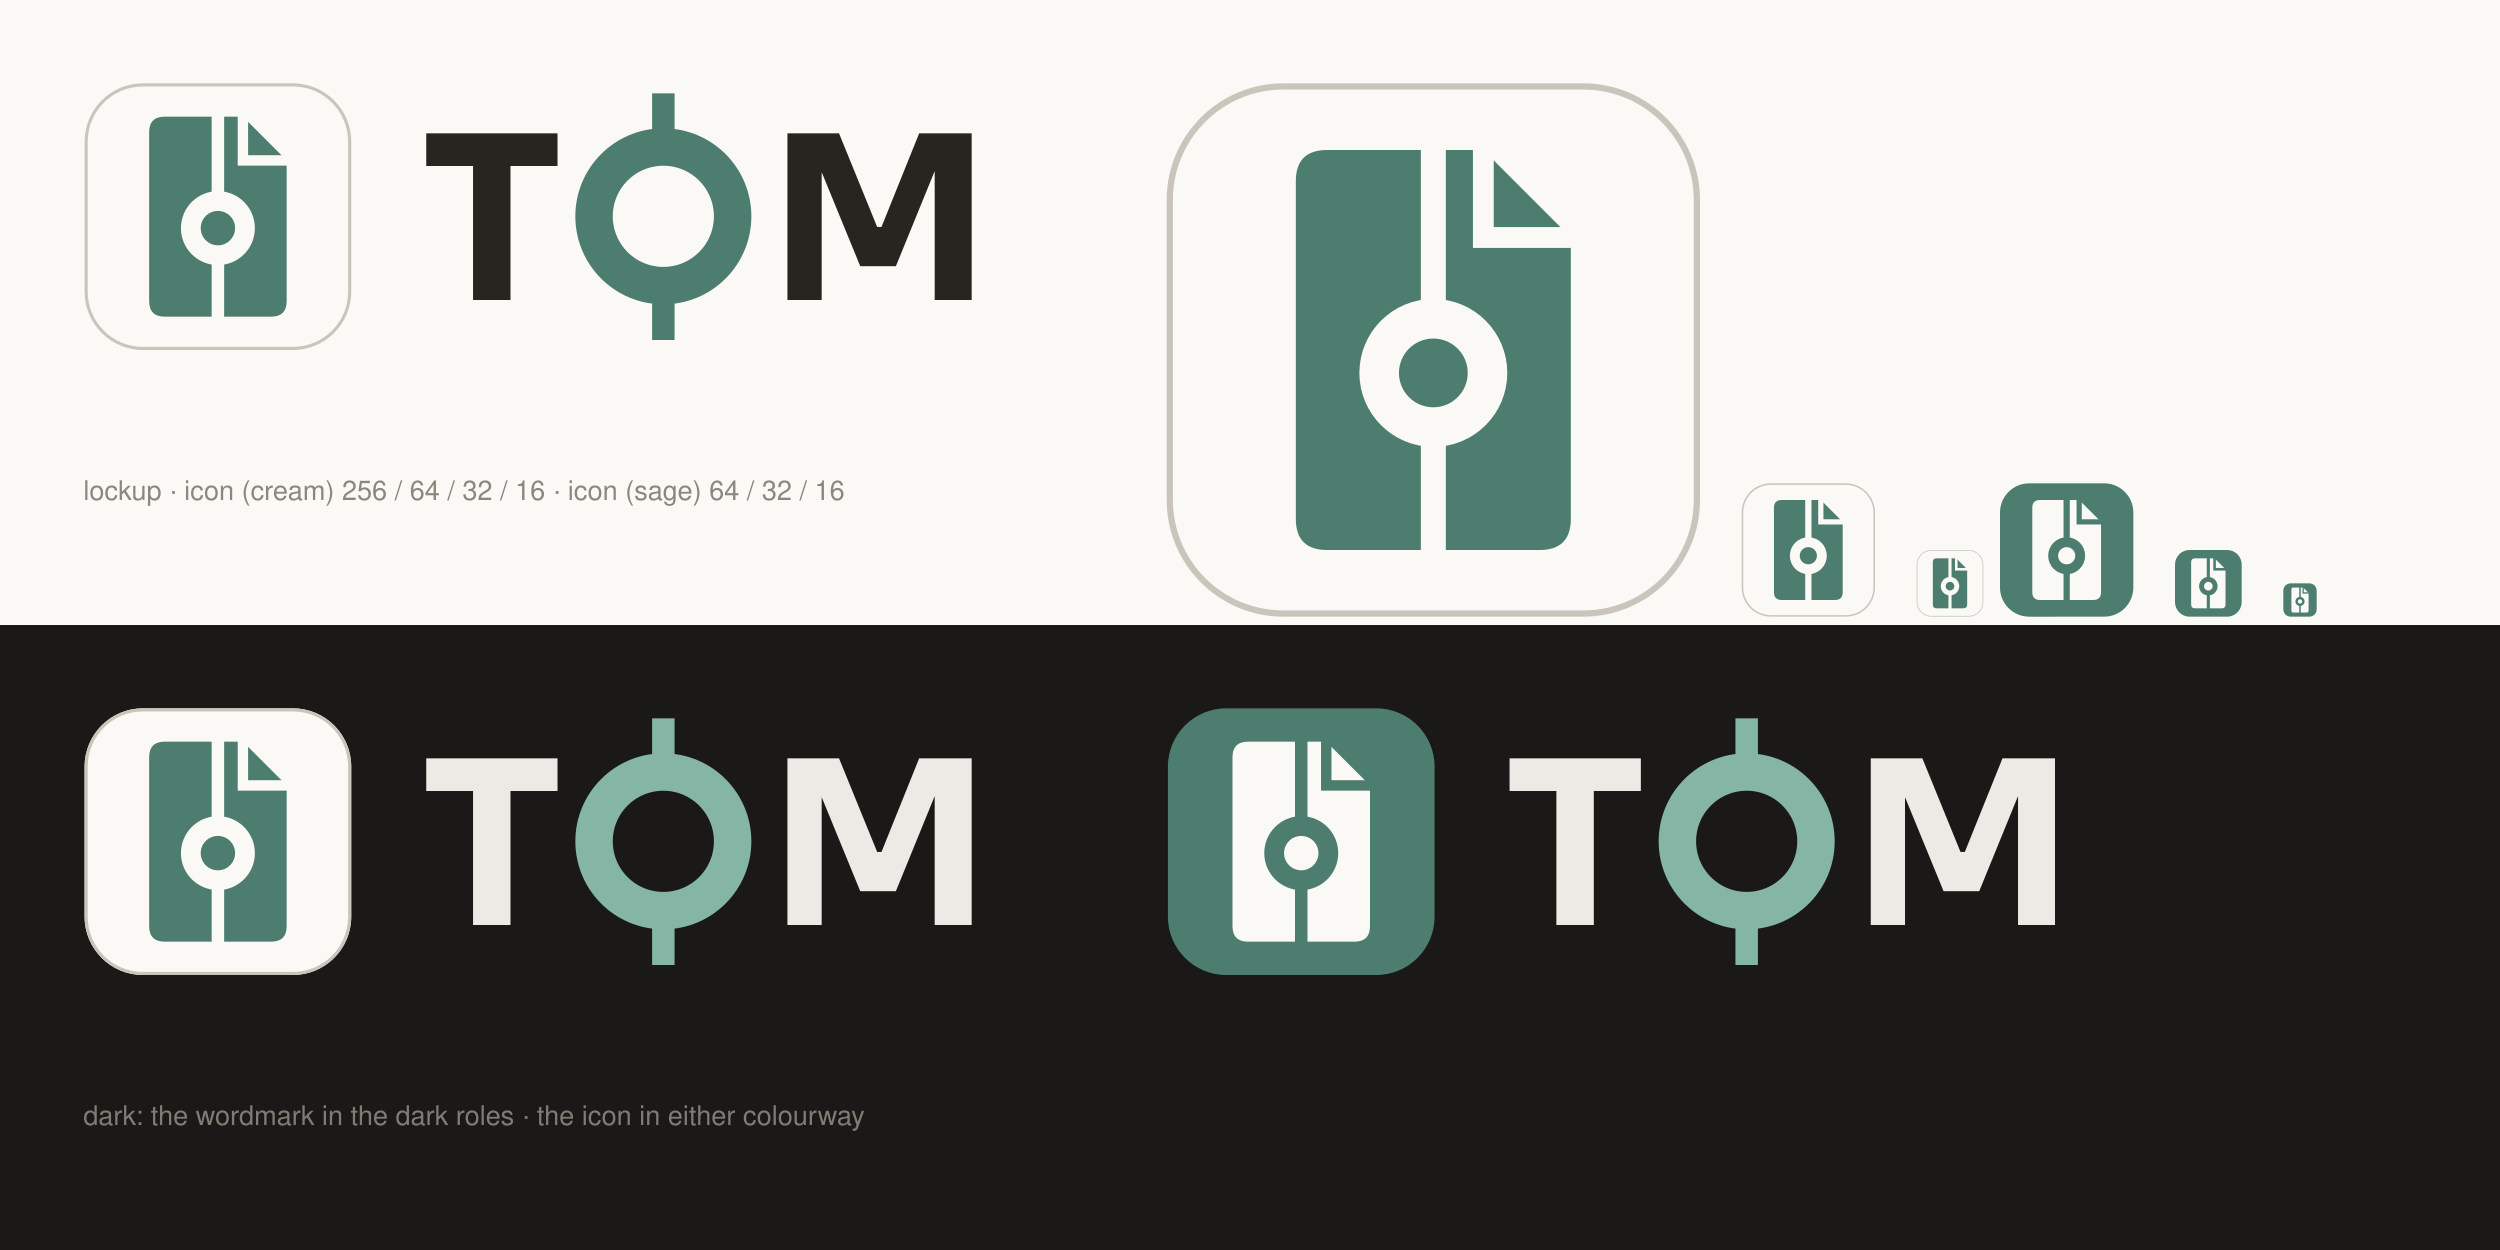
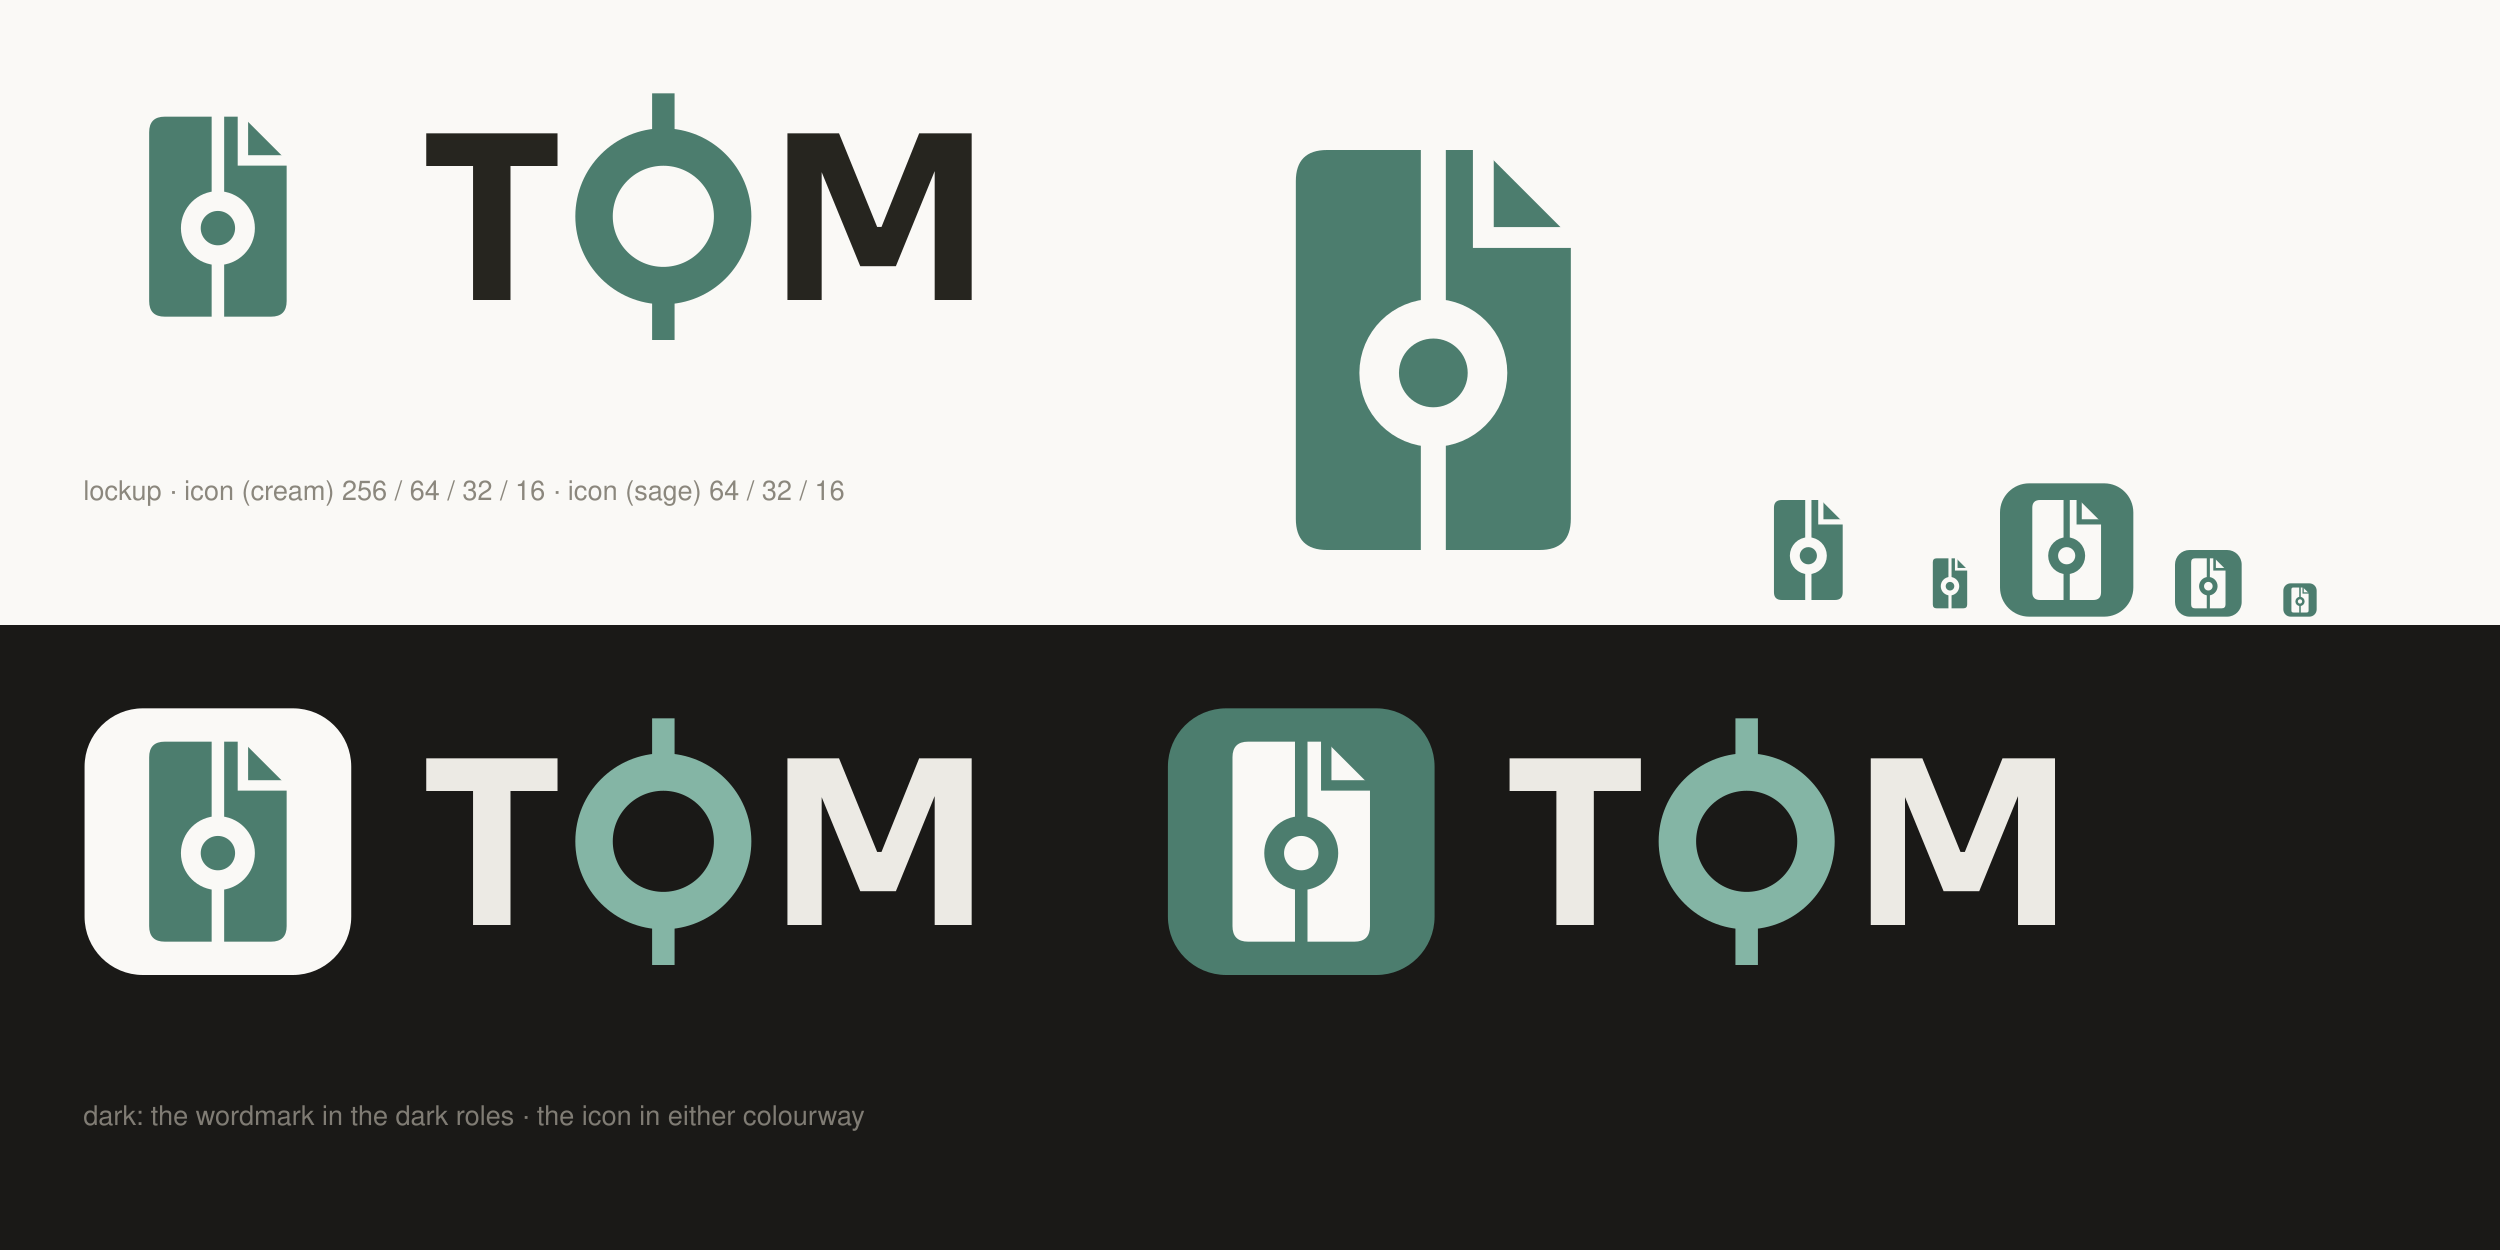
<svg xmlns="http://www.w3.org/2000/svg" width="1200" height="600" viewBox="0 0 1200 600">
  <rect x="0" y="0" width="1200" height="300" fill="#FAF9F6" />
  <svg x="40" y="40" width="427" height="128" viewBox="0 0 425.81 128">
    <svg x="0" y="0" width="128" height="128" viewBox="0 0 512 512">
      <rect id="tile" x="0" y="0" width="512" height="512" rx="112" fill="#FAF9F6" />
-       <rect id="hairline" x="3.0" y="3.0" width="506" height="506" rx="109.0" fill="none" stroke="#C9C5BB" stroke-width="6" />
      <path id="page" d="M 154 64 L 304 64 L 388 148 L 388 418 Q 388 448 358 448 L 154 448 Q 124 448 124 418 L 124 94 Q 124 64 154 64 Z" fill="#4C7D6E" />
      <path id="crease" d="M 304 54 L 304 148 L 398 148" fill="none" stroke="#FAF9F6" stroke-width="20" stroke-linecap="butt" stroke-linejoin="miter" />
      <path id="trunk" d="M 256 64 L 256 211.0 M 256 345.0 L 256 448" fill="none" stroke="#FAF9F6" stroke-width="24" stroke-linecap="round" />
      <circle id="commit" cx="256" cy="278" r="52" fill="none" stroke="#FAF9F6" stroke-width="38" />
    </svg>
    <svg x="164" y="4.8" width="261.81" height="118.4" viewBox="4.4 -35.04 477.8 216.08">
      <path id="T" d="M45.4 146.0V24.6H78.2V146.0ZM4.4 28.6V0.0H119.4V28.6Z" fill="#26251F" />
      <path id="M" d="M320.8 146.0V0.0H366.0L399.4 82.0H403.2L436.2 0.0H482.2V146.0H449.8V21.4L454.4 21.8L415.8 116.4H384.6L345.8 21.8L350.8 21.4V146.0Z" fill="#26251F" />
      <path id="trunk" d="M 212.1 -35.04 L 212.1 12.0 M 212.1 133.4 L 212.1 181.04" fill="none" stroke="#4C7D6E" stroke-width="19.68" stroke-linecap="round" />
      <circle id="O-commit" cx="212.1" cy="72.7" r="60.7" fill="none" stroke="#4C7D6E" stroke-width="32.8" />
    </svg>
  </svg>
  <svg x="560" y="40" width="256" height="256" viewBox="0 0 512 512">
    <rect id="tile" x="0" y="0" width="512" height="512" rx="112" fill="#FAF9F6" />
-     <rect id="hairline" x="3.0" y="3.0" width="506" height="506" rx="109.0" fill="none" stroke="#C9C5BB" stroke-width="6" />
    <path id="page" d="M 154 64 L 304 64 L 388 148 L 388 418 Q 388 448 358 448 L 154 448 Q 124 448 124 418 L 124 94 Q 124 64 154 64 Z" fill="#4C7D6E" />
    <path id="crease" d="M 304 54 L 304 148 L 398 148" fill="none" stroke="#FAF9F6" stroke-width="20" stroke-linecap="butt" stroke-linejoin="miter" />
    <path id="trunk" d="M 256 64 L 256 211.0 M 256 345.0 L 256 448" fill="none" stroke="#FAF9F6" stroke-width="24" stroke-linecap="round" />
    <circle id="commit" cx="256" cy="278" r="52" fill="none" stroke="#FAF9F6" stroke-width="38" />
  </svg>
  <svg x="836" y="232" width="64" height="64" viewBox="0 0 512 512">
    <rect id="tile" x="0" y="0" width="512" height="512" rx="112" fill="#FAF9F6" />
-     <rect id="hairline" x="3.0" y="3.0" width="506" height="506" rx="109.0" fill="none" stroke="#C9C5BB" stroke-width="6" />
    <path id="page" d="M 154 64 L 304 64 L 388 148 L 388 418 Q 388 448 358 448 L 154 448 Q 124 448 124 418 L 124 94 Q 124 64 154 64 Z" fill="#4C7D6E" />
    <path id="crease" d="M 304 54 L 304 148 L 398 148" fill="none" stroke="#FAF9F6" stroke-width="20" stroke-linecap="butt" stroke-linejoin="miter" />
    <path id="trunk" d="M 256 64 L 256 211.0 M 256 345.0 L 256 448" fill="none" stroke="#FAF9F6" stroke-width="24" stroke-linecap="round" />
    <circle id="commit" cx="256" cy="278" r="52" fill="none" stroke="#FAF9F6" stroke-width="38" />
  </svg>
  <svg x="920" y="264" width="32" height="32" viewBox="0 0 512 512">
    <rect id="tile" x="0" y="0" width="512" height="512" rx="112" fill="#FAF9F6" />
-     <rect id="hairline" x="3.0" y="3.0" width="506" height="506" rx="109.0" fill="none" stroke="#C9C5BB" stroke-width="6" />
    <path id="page" d="M 154 64 L 304 64 L 388 148 L 388 418 Q 388 448 358 448 L 154 448 Q 124 448 124 418 L 124 94 Q 124 64 154 64 Z" fill="#4C7D6E" />
    <path id="crease" d="M 304 54 L 304 148 L 398 148" fill="none" stroke="#FAF9F6" stroke-width="20" stroke-linecap="butt" stroke-linejoin="miter" />
    <path id="trunk" d="M 256 64 L 256 211.0 M 256 345.0 L 256 448" fill="none" stroke="#FAF9F6" stroke-width="24" stroke-linecap="round" />
    <circle id="commit" cx="256" cy="278" r="52" fill="none" stroke="#FAF9F6" stroke-width="38" />
  </svg>
  <svg x="972" y="280" width="16" height="16" viewBox="0 0 512 512">
    <rect id="tile" x="0" y="0" width="512" height="512" rx="112" fill="#FAF9F6" />
-     <rect id="hairline" x="3.0" y="3.0" width="506" height="506" rx="109.0" fill="none" stroke="#C9C5BB" stroke-width="6" />
    <path id="page" d="M 154 64 L 304 64 L 388 148 L 388 418 Q 388 448 358 448 L 154 448 Q 124 448 124 418 L 124 94 Q 124 64 154 64 Z" fill="#4C7D6E" />
    <path id="crease" d="M 304 54 L 304 148 L 398 148" fill="none" stroke="#FAF9F6" stroke-width="20" stroke-linecap="butt" stroke-linejoin="miter" />
    <path id="trunk" d="M 256 64 L 256 211.0 M 256 345.0 L 256 448" fill="none" stroke="#FAF9F6" stroke-width="24" stroke-linecap="round" />
    <circle id="commit" cx="256" cy="278" r="52" fill="none" stroke="#FAF9F6" stroke-width="38" />
  </svg>
  <svg x="960" y="232" width="64" height="64" viewBox="0 0 512 512">
    <rect id="tile" x="0" y="0" width="512" height="512" rx="112" fill="#4C7D6E" />
    <path id="page" d="M 154 64 L 304 64 L 388 148 L 388 418 Q 388 448 358 448 L 154 448 Q 124 448 124 418 L 124 94 Q 124 64 154 64 Z" fill="#FAF9F6" />
    <path id="crease" d="M 304 54 L 304 148 L 398 148" fill="none" stroke="#4C7D6E" stroke-width="20" stroke-linecap="butt" stroke-linejoin="miter" />
    <path id="trunk" d="M 256 64 L 256 211.0 M 256 345.0 L 256 448" fill="none" stroke="#4C7D6E" stroke-width="24" stroke-linecap="round" />
    <circle id="commit" cx="256" cy="278" r="52" fill="none" stroke="#4C7D6E" stroke-width="38" />
  </svg>
  <svg x="1044" y="264" width="32" height="32" viewBox="0 0 512 512">
    <rect id="tile" x="0" y="0" width="512" height="512" rx="112" fill="#4C7D6E" />
    <path id="page" d="M 154 64 L 304 64 L 388 148 L 388 418 Q 388 448 358 448 L 154 448 Q 124 448 124 418 L 124 94 Q 124 64 154 64 Z" fill="#FAF9F6" />
    <path id="crease" d="M 304 54 L 304 148 L 398 148" fill="none" stroke="#4C7D6E" stroke-width="20" stroke-linecap="butt" stroke-linejoin="miter" />
    <path id="trunk" d="M 256 64 L 256 211.0 M 256 345.0 L 256 448" fill="none" stroke="#4C7D6E" stroke-width="24" stroke-linecap="round" />
    <circle id="commit" cx="256" cy="278" r="52" fill="none" stroke="#4C7D6E" stroke-width="38" />
  </svg>
  <svg x="1096" y="280" width="16" height="16" viewBox="0 0 512 512">
    <rect id="tile" x="0" y="0" width="512" height="512" rx="112" fill="#4C7D6E" />
    <path id="page" d="M 154 64 L 304 64 L 388 148 L 388 418 Q 388 448 358 448 L 154 448 Q 124 448 124 418 L 124 94 Q 124 64 154 64 Z" fill="#FAF9F6" />
    <path id="crease" d="M 304 54 L 304 148 L 398 148" fill="none" stroke="#4C7D6E" stroke-width="20" stroke-linecap="butt" stroke-linejoin="miter" />
    <path id="trunk" d="M 256 64 L 256 211.0 M 256 345.0 L 256 448" fill="none" stroke="#4C7D6E" stroke-width="24" stroke-linecap="round" />
    <circle id="commit" cx="256" cy="278" r="52" fill="none" stroke="#4C7D6E" stroke-width="38" />
  </svg>
  <text x="40" y="240" font-family="IBM Plex Sans, Helvetica, Arial" font-size="13" fill="#8B877D">lockup · icon (cream) 256 / 64 / 32 / 16 · icon (sage) 64 / 32 / 16</text>
  <rect x="0" y="300" width="1200" height="300" fill="#1A1917" />
  <svg x="40" y="340" width="427" height="128" viewBox="0 0 425.81 128">
    <svg x="0" y="0" width="128" height="128" viewBox="0 0 512 512">
      <rect id="tile" x="0" y="0" width="512" height="512" rx="112" fill="#FAF9F6" />
-       <rect id="hairline" x="3.0" y="3.0" width="506" height="506" rx="109.0" fill="none" stroke="#C9C5BB" stroke-width="6" />
      <path id="page" d="M 154 64 L 304 64 L 388 148 L 388 418 Q 388 448 358 448 L 154 448 Q 124 448 124 418 L 124 94 Q 124 64 154 64 Z" fill="#4C7D6E" />
      <path id="crease" d="M 304 54 L 304 148 L 398 148" fill="none" stroke="#FAF9F6" stroke-width="20" stroke-linecap="butt" stroke-linejoin="miter" />
      <path id="trunk" d="M 256 64 L 256 211.0 M 256 345.0 L 256 448" fill="none" stroke="#FAF9F6" stroke-width="24" stroke-linecap="round" />
      <circle id="commit" cx="256" cy="278" r="52" fill="none" stroke="#FAF9F6" stroke-width="38" />
    </svg>
    <svg x="164" y="4.8" width="261.81" height="118.4" viewBox="4.4 -35.04 477.8 216.08">
      <path id="T" d="M45.4 146.0V24.6H78.2V146.0ZM4.4 28.6V0.0H119.4V28.6Z" fill="#ECEAE4" />
      <path id="M" d="M320.8 146.0V0.0H366.0L399.4 82.0H403.2L436.2 0.0H482.2V146.0H449.8V21.4L454.4 21.8L415.8 116.4H384.6L345.8 21.8L350.8 21.4V146.0Z" fill="#ECEAE4" />
      <path id="trunk" d="M 212.1 -35.04 L 212.1 12.0 M 212.1 133.4 L 212.1 181.04" fill="none" stroke="#84B5A5" stroke-width="19.68" stroke-linecap="round" />
      <circle id="O-commit" cx="212.1" cy="72.7" r="60.7" fill="none" stroke="#84B5A5" stroke-width="32.8" />
    </svg>
  </svg>
  <svg x="560" y="340" width="427" height="128" viewBox="0 0 425.81 128">
    <svg x="0" y="0" width="128" height="128" viewBox="0 0 512 512">
      <rect id="tile" x="0" y="0" width="512" height="512" rx="112" fill="#4C7D6E" />
      <path id="page" d="M 154 64 L 304 64 L 388 148 L 388 418 Q 388 448 358 448 L 154 448 Q 124 448 124 418 L 124 94 Q 124 64 154 64 Z" fill="#FAF9F6" />
      <path id="crease" d="M 304 54 L 304 148 L 398 148" fill="none" stroke="#4C7D6E" stroke-width="20" stroke-linecap="butt" stroke-linejoin="miter" />
      <path id="trunk" d="M 256 64 L 256 211.0 M 256 345.0 L 256 448" fill="none" stroke="#4C7D6E" stroke-width="24" stroke-linecap="round" />
      <circle id="commit" cx="256" cy="278" r="52" fill="none" stroke="#4C7D6E" stroke-width="38" />
    </svg>
    <svg x="164" y="4.8" width="261.81" height="118.4" viewBox="4.4 -35.04 477.8 216.08">
      <path id="T" d="M45.4 146.0V24.6H78.2V146.0ZM4.4 28.6V0.0H119.4V28.6Z" fill="#ECEAE4" />
      <path id="M" d="M320.8 146.0V0.0H366.0L399.4 82.0H403.2L436.2 0.0H482.2V146.0H449.8V21.4L454.4 21.8L415.8 116.4H384.6L345.8 21.8L350.8 21.4V146.0Z" fill="#ECEAE4" />
      <path id="trunk" d="M 212.1 -35.04 L 212.1 12.0 M 212.1 133.4 L 212.1 181.04" fill="none" stroke="#84B5A5" stroke-width="19.68" stroke-linecap="round" />
      <circle id="O-commit" cx="212.1" cy="72.7" r="60.7" fill="none" stroke="#84B5A5" stroke-width="32.8" />
    </svg>
  </svg>
  <text x="40" y="540" font-family="IBM Plex Sans, Helvetica, Arial" font-size="13" fill="#807C74">dark: the wordmark in the dark roles · the icon in either colourway</text>
</svg>
